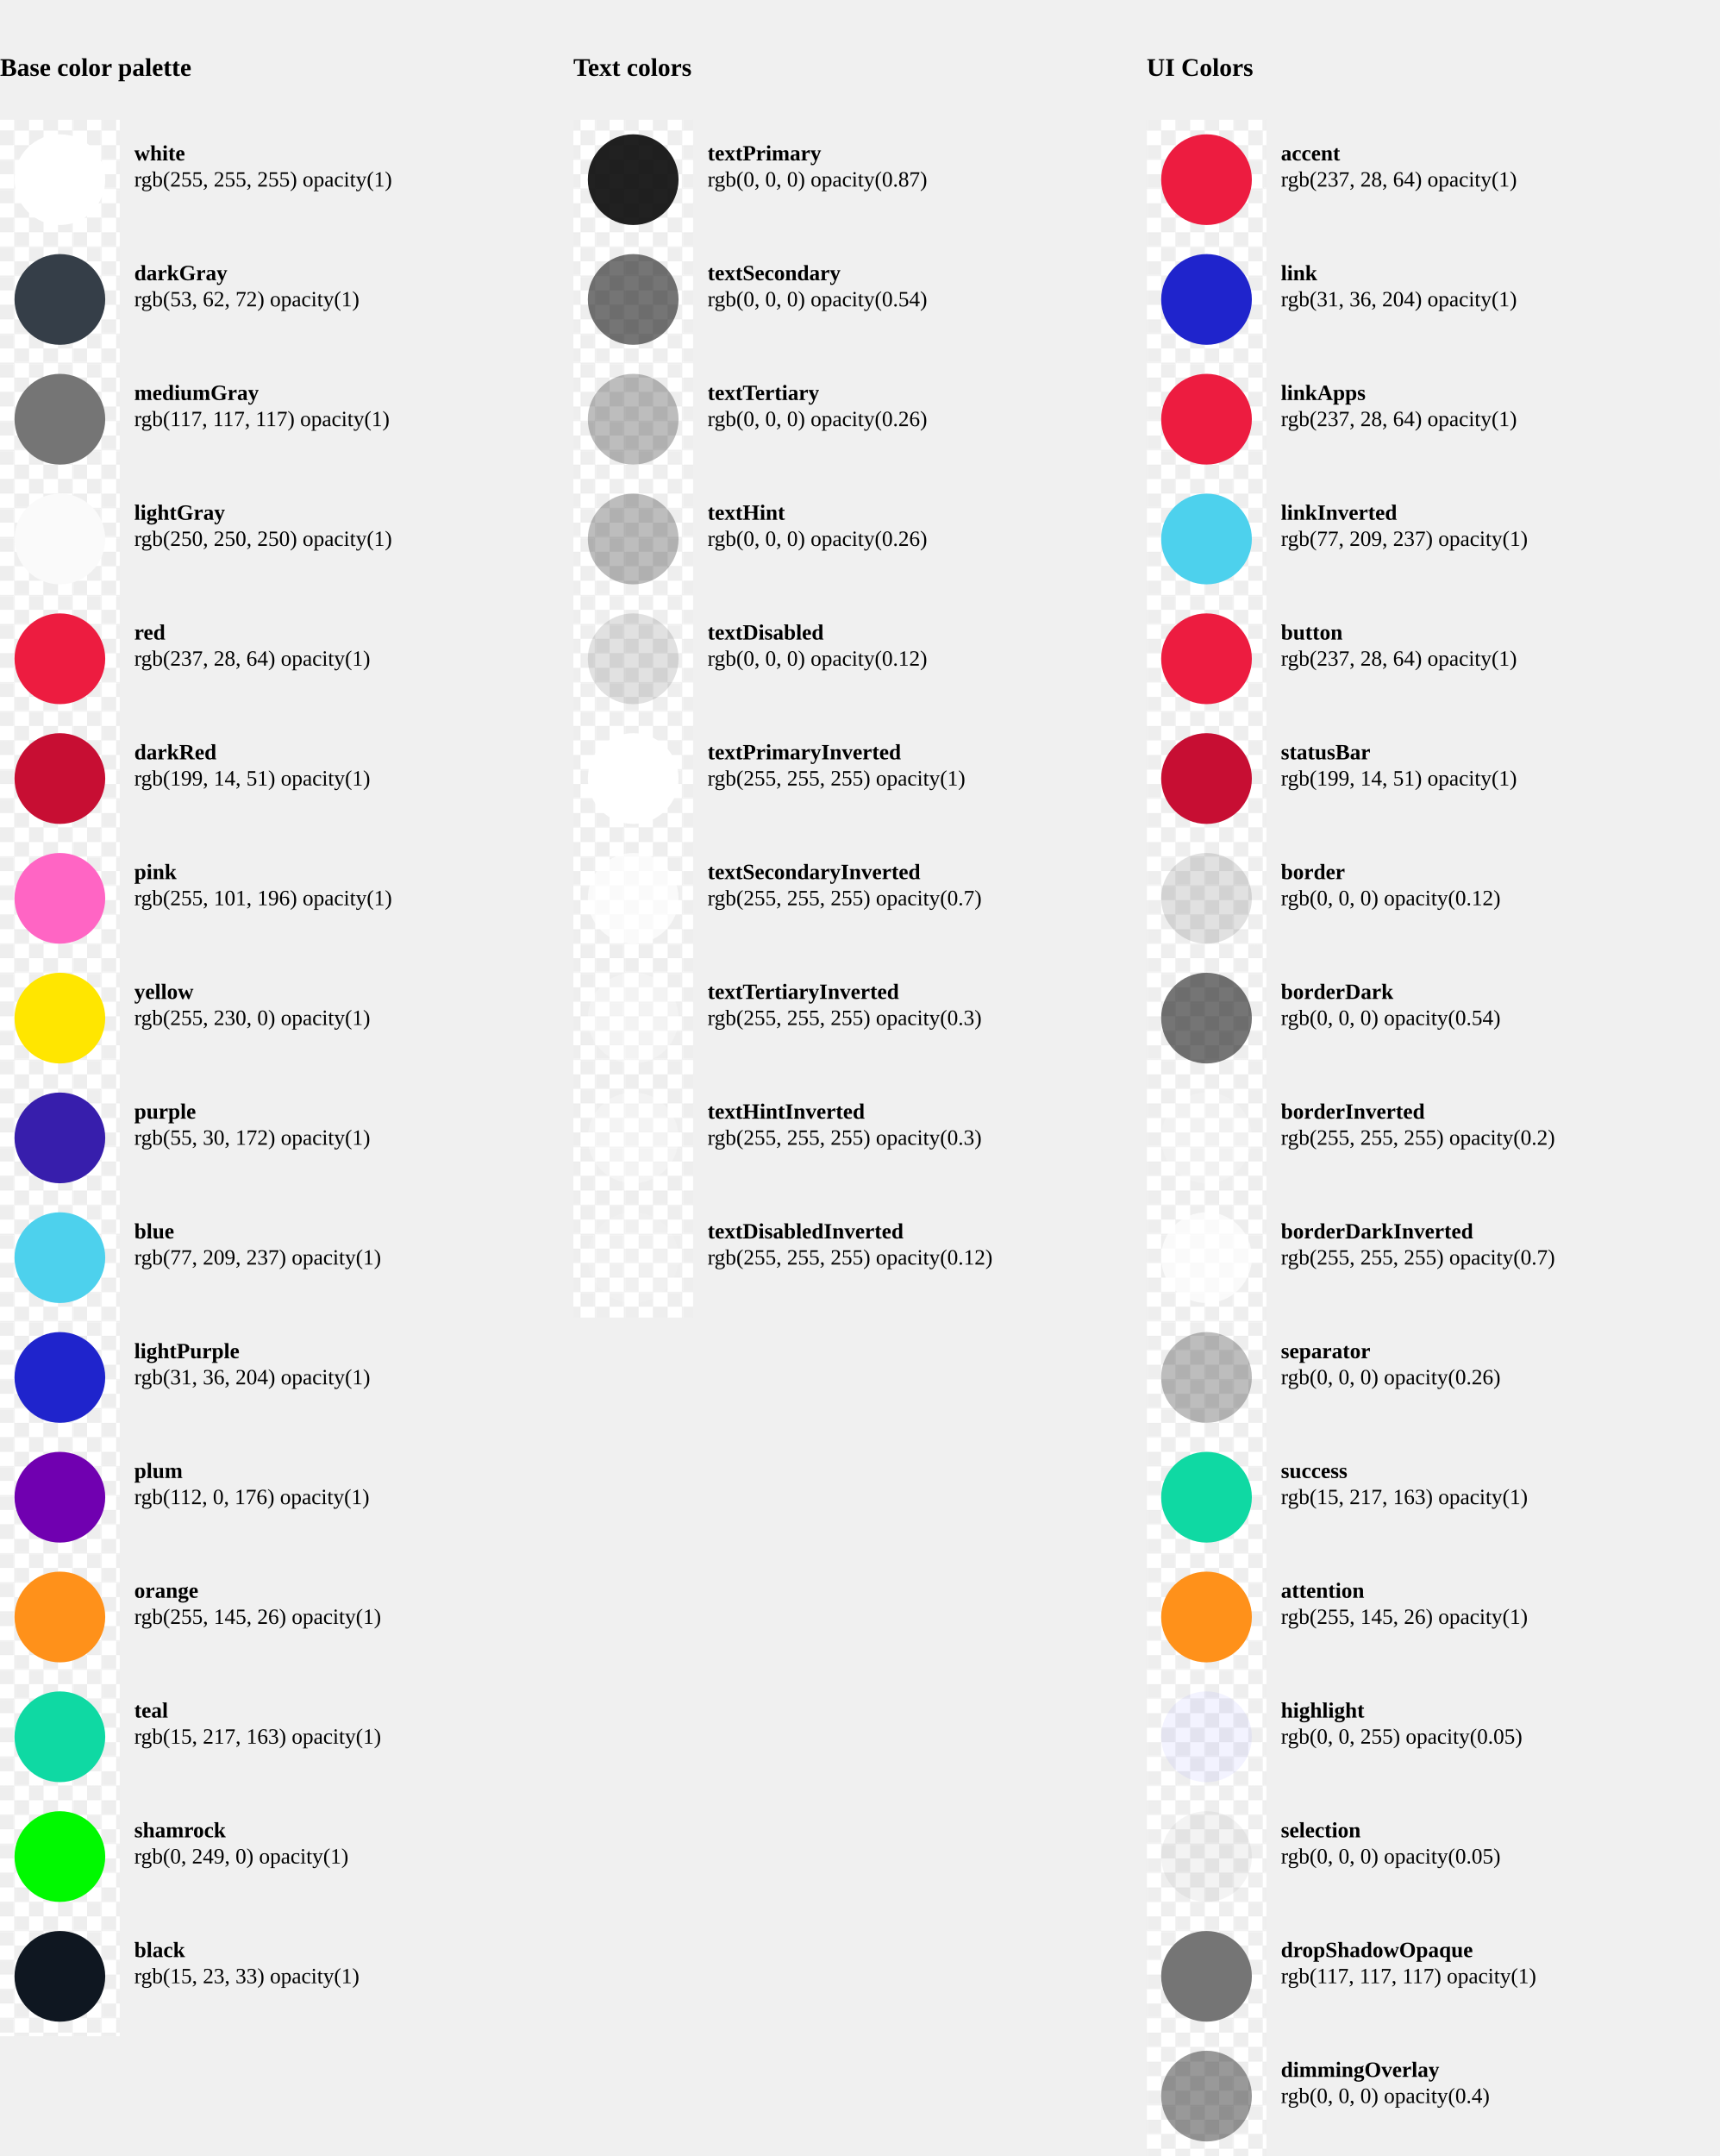
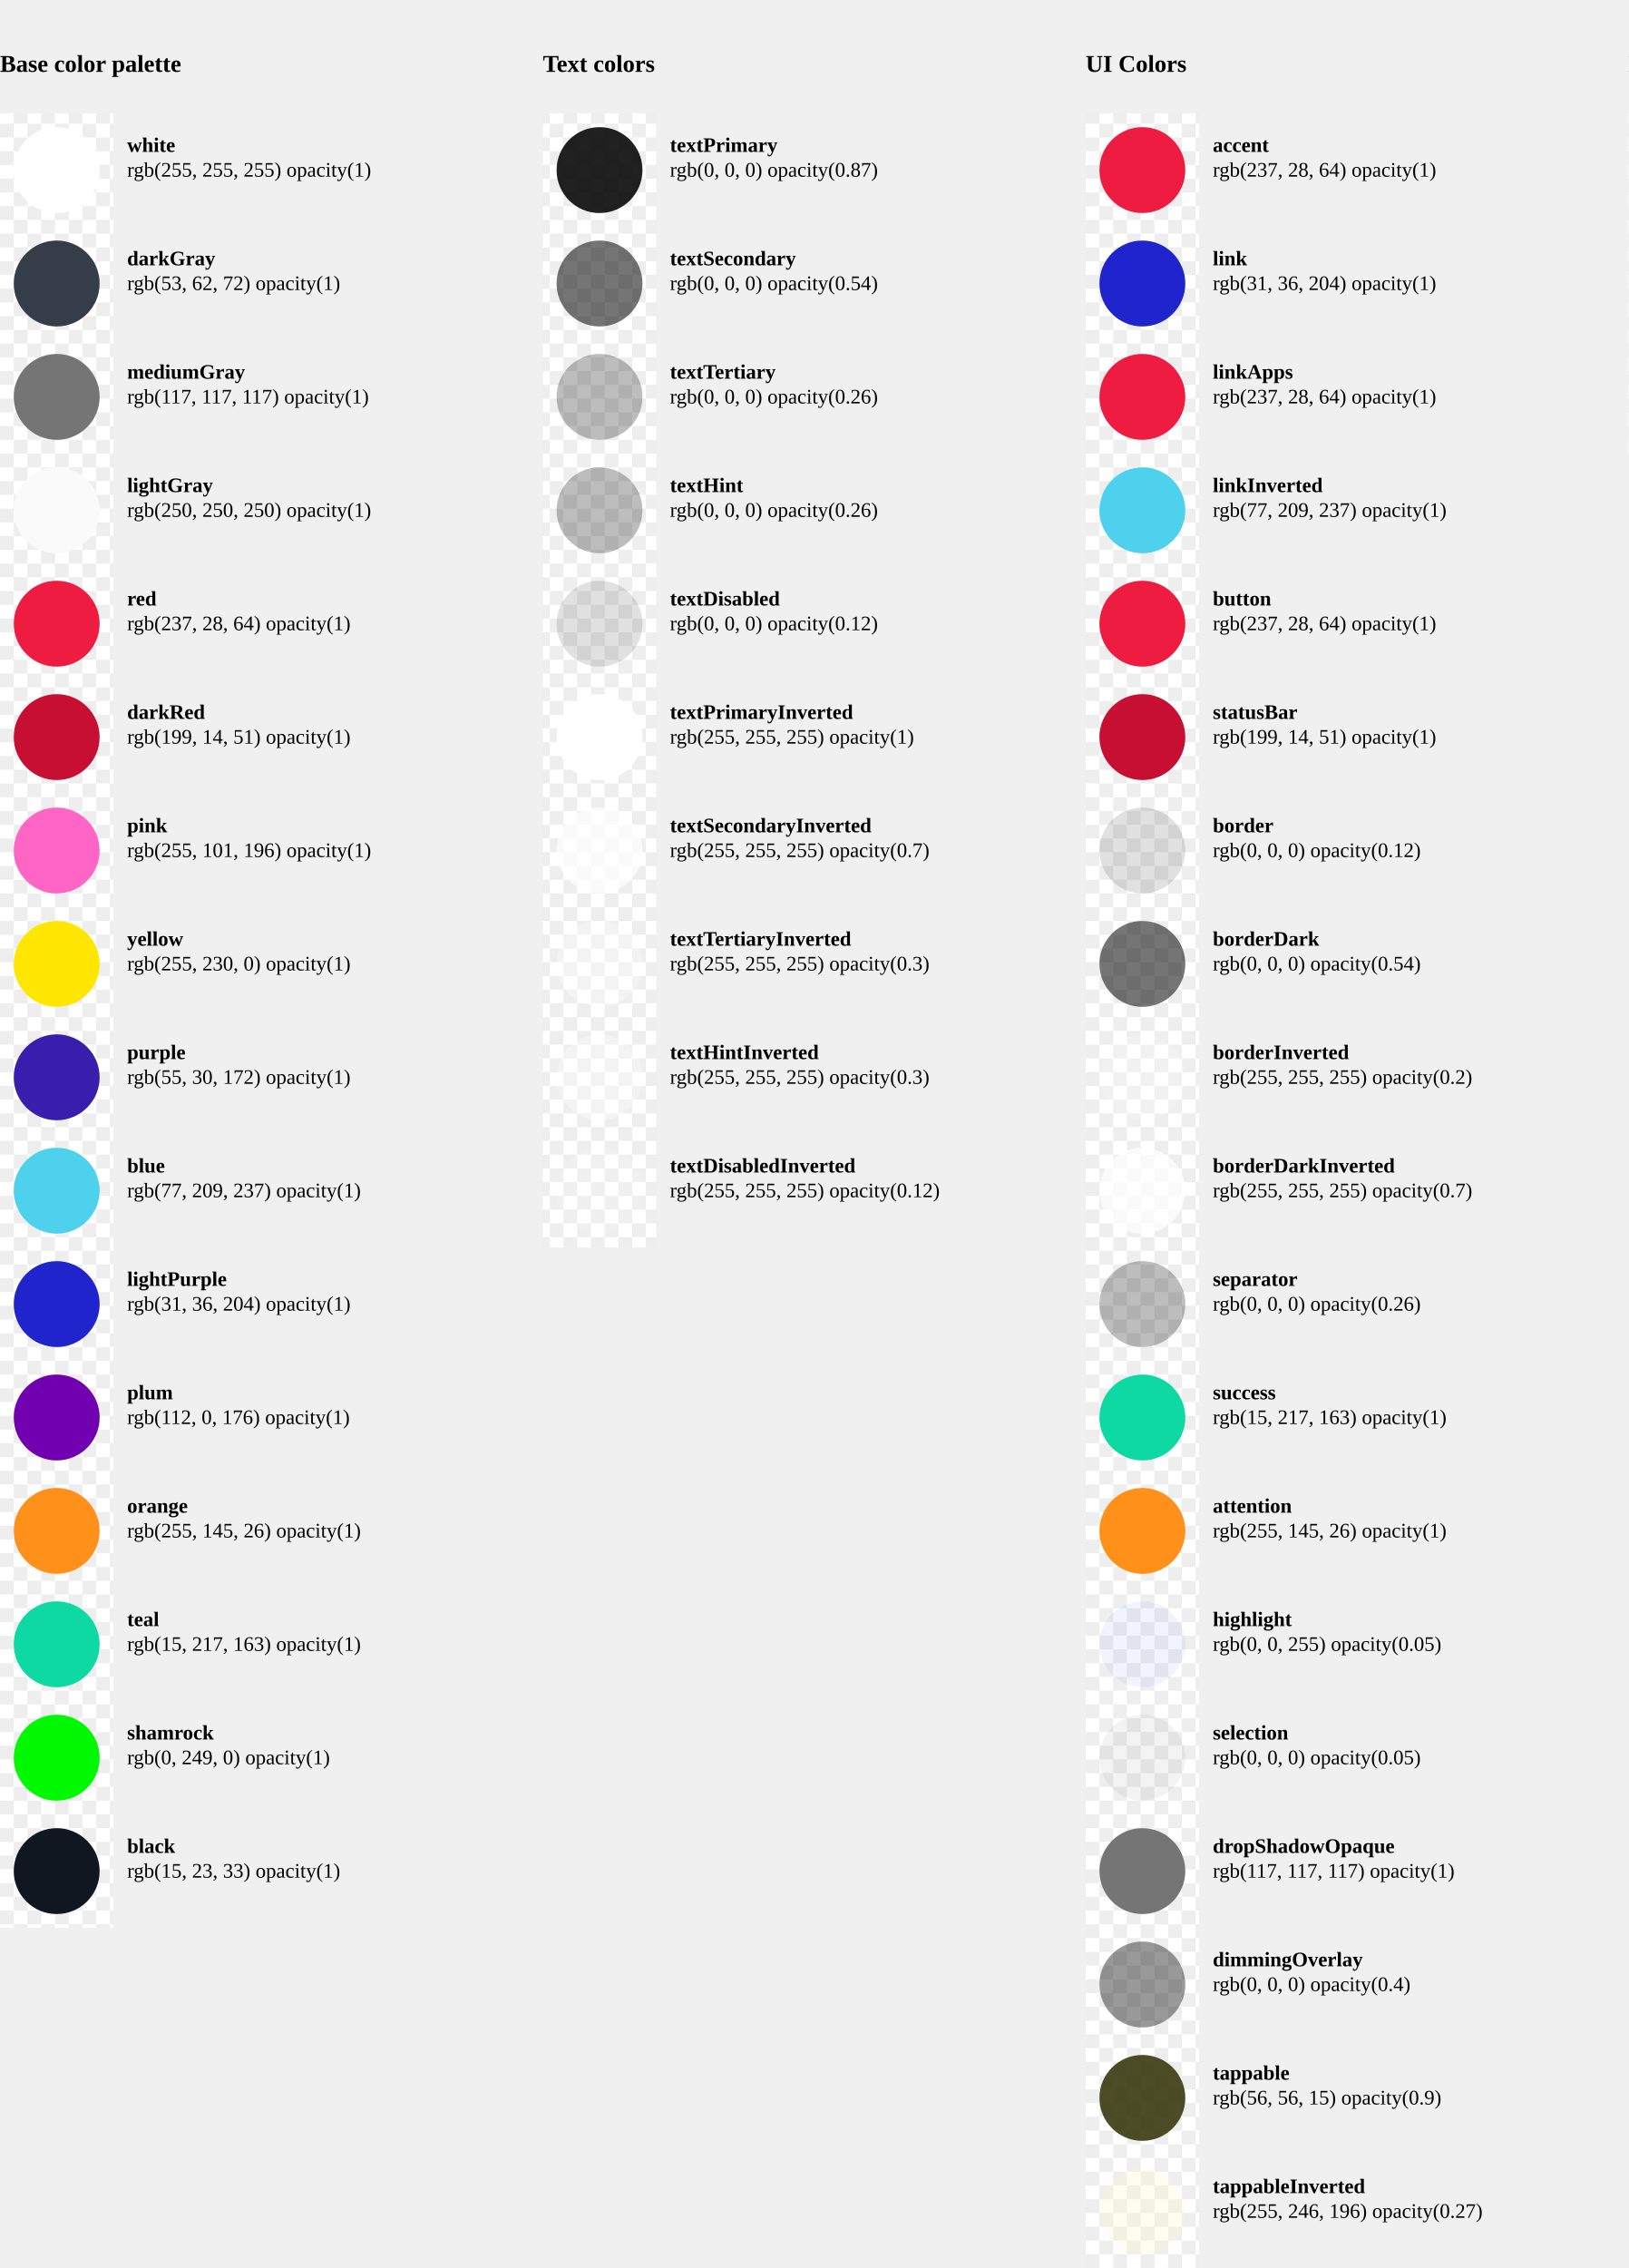
- <svg xmlns="http://www.w3.org/2000/svg" version="1.1" id="Meetup_Swatches" x="0px" y="0px" width="948" height="1188" viewBox="0 0 948 1188" xml:space="preserve">
+ <svg xmlns="http://www.w3.org/2000/svg" version="1.1" id="Meetup_Swatches" x="0px" y="0px" width="948" height="1320" viewBox="0 0 948 1320" xml:space="preserve">
  <defs>
    <pattern id="dark_grid" width="16" height="16" patternUnits="userSpaceOnUse">
      <rect fill="#111" x="0" y="0" width="8" height="8" />
      <rect fill="#222" x="8" y="0" width="8" height="8" />
      <rect fill="#222" x="0" y="8" width="8" height="8" />
      <rect fill="#111" x="8" y="8" width="8" height="8" />
    </pattern>
    <pattern id="light_grid" width="16" height="16" patternUnits="userSpaceOnUse">
      <rect fill="#fff" x="0" y="0" width="8" height="8" />
      <rect fill="#eee" x="8" y="0" width="8" height="8" />
      <rect fill="#eee" x="0" y="8" width="8" height="8" />
      <rect fill="#fff" x="8" y="8" width="8" height="8" />
    </pattern>
  </defs>
  <text x="0" y="25" font-size="14">
    <tspan x="0" dy="1.2em" font-weight="bold">Base color palette</tspan>
    <tspan x="0" dy="1.2em" />
  </text>
  <rect fill="url(#light_grid)" x="0" y="66" width="66" height="1056" />
  <circle cx="33" cy="99" r="25" fill="rgb(255, 255, 255)" opacity="1" />
  <text x="74" y="74" font-size="12">
    <tspan x="74" dy="1.2em" font-weight="bold">white</tspan>
    <tspan x="74" dy="1.2em">rgb(255, 255, 255) opacity(1)</tspan>
  </text>
  <circle cx="33" cy="165" r="25" fill="rgb(53, 62, 72)" opacity="1" />
  <text x="74" y="140" font-size="12">
    <tspan x="74" dy="1.2em" font-weight="bold">darkGray</tspan>
    <tspan x="74" dy="1.2em">rgb(53, 62, 72) opacity(1)</tspan>
  </text>
  <circle cx="33" cy="231" r="25" fill="rgb(117, 117, 117)" opacity="1" />
  <text x="74" y="206" font-size="12">
    <tspan x="74" dy="1.2em" font-weight="bold">mediumGray</tspan>
    <tspan x="74" dy="1.2em">rgb(117, 117, 117) opacity(1)</tspan>
  </text>
  <circle cx="33" cy="297" r="25" fill="rgb(250, 250, 250)" opacity="1" />
  <text x="74" y="272" font-size="12">
    <tspan x="74" dy="1.2em" font-weight="bold">lightGray</tspan>
    <tspan x="74" dy="1.2em">rgb(250, 250, 250) opacity(1)</tspan>
  </text>
  <circle cx="33" cy="363" r="25" fill="rgb(237, 28, 64)" opacity="1" />
  <text x="74" y="338" font-size="12">
    <tspan x="74" dy="1.2em" font-weight="bold">red</tspan>
    <tspan x="74" dy="1.2em">rgb(237, 28, 64) opacity(1)</tspan>
  </text>
  <circle cx="33" cy="429" r="25" fill="rgb(199, 14, 51)" opacity="1" />
  <text x="74" y="404" font-size="12">
    <tspan x="74" dy="1.2em" font-weight="bold">darkRed</tspan>
    <tspan x="74" dy="1.2em">rgb(199, 14, 51) opacity(1)</tspan>
  </text>
  <circle cx="33" cy="495" r="25" fill="rgb(255, 101, 196)" opacity="1" />
  <text x="74" y="470" font-size="12">
    <tspan x="74" dy="1.2em" font-weight="bold">pink</tspan>
    <tspan x="74" dy="1.2em">rgb(255, 101, 196) opacity(1)</tspan>
  </text>
  <circle cx="33" cy="561" r="25" fill="rgb(255, 230, 0)" opacity="1" />
  <text x="74" y="536" font-size="12">
    <tspan x="74" dy="1.2em" font-weight="bold">yellow</tspan>
    <tspan x="74" dy="1.2em">rgb(255, 230, 0) opacity(1)</tspan>
  </text>
  <circle cx="33" cy="627" r="25" fill="rgb(55, 30, 172)" opacity="1" />
  <text x="74" y="602" font-size="12">
    <tspan x="74" dy="1.2em" font-weight="bold">purple</tspan>
    <tspan x="74" dy="1.2em">rgb(55, 30, 172) opacity(1)</tspan>
  </text>
  <circle cx="33" cy="693" r="25" fill="rgb(77, 209, 237)" opacity="1" />
  <text x="74" y="668" font-size="12">
    <tspan x="74" dy="1.2em" font-weight="bold">blue</tspan>
    <tspan x="74" dy="1.2em">rgb(77, 209, 237) opacity(1)</tspan>
  </text>
  <circle cx="33" cy="759" r="25" fill="rgb(31, 36, 204)" opacity="1" />
  <text x="74" y="734" font-size="12">
    <tspan x="74" dy="1.2em" font-weight="bold">lightPurple</tspan>
    <tspan x="74" dy="1.2em">rgb(31, 36, 204) opacity(1)</tspan>
  </text>
  <circle cx="33" cy="825" r="25" fill="rgb(112, 0, 176)" opacity="1" />
  <text x="74" y="800" font-size="12">
    <tspan x="74" dy="1.2em" font-weight="bold">plum</tspan>
    <tspan x="74" dy="1.2em">rgb(112, 0, 176) opacity(1)</tspan>
  </text>
  <circle cx="33" cy="891" r="25" fill="rgb(255, 145, 26)" opacity="1" />
  <text x="74" y="866" font-size="12">
    <tspan x="74" dy="1.2em" font-weight="bold">orange</tspan>
    <tspan x="74" dy="1.2em">rgb(255, 145, 26) opacity(1)</tspan>
  </text>
  <circle cx="33" cy="957" r="25" fill="rgb(15, 217, 163)" opacity="1" />
  <text x="74" y="932" font-size="12">
    <tspan x="74" dy="1.2em" font-weight="bold">teal</tspan>
    <tspan x="74" dy="1.2em">rgb(15, 217, 163) opacity(1)</tspan>
  </text>
  <circle cx="33" cy="1023" r="25" fill="rgb(0, 249, 0)" opacity="1" />
  <text x="74" y="998" font-size="12">
    <tspan x="74" dy="1.2em" font-weight="bold">shamrock</tspan>
    <tspan x="74" dy="1.2em">rgb(0, 249, 0) opacity(1)</tspan>
  </text>
  <circle cx="33" cy="1089" r="25" fill="rgb(15, 23, 33)" opacity="1" />
  <text x="74" y="1064" font-size="12">
    <tspan x="74" dy="1.2em" font-weight="bold">black</tspan>
    <tspan x="74" dy="1.2em">rgb(15, 23, 33) opacity(1)</tspan>
  </text>
  <text x="316" y="25" font-size="14">
    <tspan x="316" dy="1.2em" font-weight="bold">Text colors</tspan>
    <tspan x="316" dy="1.2em" />
  </text>
  <rect fill="url(#light_grid)" x="316" y="66" width="66" height="660" />
  <circle cx="349" cy="99" r="25" fill="rgb(0, 0, 0)" opacity="0.87" />
  <text x="390" y="74" font-size="12">
    <tspan x="390" dy="1.2em" font-weight="bold">textPrimary</tspan>
    <tspan x="390" dy="1.2em">rgb(0, 0, 0) opacity(0.87)</tspan>
  </text>
  <circle cx="349" cy="165" r="25" fill="rgb(0, 0, 0)" opacity="0.54" />
  <text x="390" y="140" font-size="12">
    <tspan x="390" dy="1.2em" font-weight="bold">textSecondary</tspan>
    <tspan x="390" dy="1.2em">rgb(0, 0, 0) opacity(0.54)</tspan>
  </text>
  <circle cx="349" cy="231" r="25" fill="rgb(0, 0, 0)" opacity="0.26" />
  <text x="390" y="206" font-size="12">
    <tspan x="390" dy="1.2em" font-weight="bold">textTertiary</tspan>
    <tspan x="390" dy="1.2em">rgb(0, 0, 0) opacity(0.26)</tspan>
  </text>
  <circle cx="349" cy="297" r="25" fill="rgb(0, 0, 0)" opacity="0.26" />
  <text x="390" y="272" font-size="12">
    <tspan x="390" dy="1.2em" font-weight="bold">textHint</tspan>
    <tspan x="390" dy="1.2em">rgb(0, 0, 0) opacity(0.26)</tspan>
  </text>
  <circle cx="349" cy="363" r="25" fill="rgb(0, 0, 0)" opacity="0.12" />
  <text x="390" y="338" font-size="12">
    <tspan x="390" dy="1.2em" font-weight="bold">textDisabled</tspan>
    <tspan x="390" dy="1.2em">rgb(0, 0, 0) opacity(0.12)</tspan>
  </text>
  <circle cx="349" cy="429" r="25" fill="rgb(255, 255, 255)" opacity="1" />
  <text x="390" y="404" font-size="12">
    <tspan x="390" dy="1.2em" font-weight="bold">textPrimaryInverted</tspan>
    <tspan x="390" dy="1.2em">rgb(255, 255, 255) opacity(1)</tspan>
  </text>
  <circle cx="349" cy="495" r="25" fill="rgb(255, 255, 255)" opacity="0.7" />
  <text x="390" y="470" font-size="12">
    <tspan x="390" dy="1.2em" font-weight="bold">textSecondaryInverted</tspan>
    <tspan x="390" dy="1.2em">rgb(255, 255, 255) opacity(0.7)</tspan>
  </text>
  <circle cx="349" cy="561" r="25" fill="rgb(255, 255, 255)" opacity="0.3" />
  <text x="390" y="536" font-size="12">
    <tspan x="390" dy="1.2em" font-weight="bold">textTertiaryInverted</tspan>
    <tspan x="390" dy="1.2em">rgb(255, 255, 255) opacity(0.3)</tspan>
  </text>
  <circle cx="349" cy="627" r="25" fill="rgb(255, 255, 255)" opacity="0.3" />
  <text x="390" y="602" font-size="12">
    <tspan x="390" dy="1.2em" font-weight="bold">textHintInverted</tspan>
    <tspan x="390" dy="1.2em">rgb(255, 255, 255) opacity(0.3)</tspan>
  </text>
  <circle cx="349" cy="693" r="25" fill="rgb(255, 255, 255)" opacity="0.12" />
  <text x="390" y="668" font-size="12">
    <tspan x="390" dy="1.2em" font-weight="bold">textDisabledInverted</tspan>
    <tspan x="390" dy="1.2em">rgb(255, 255, 255) opacity(0.12)</tspan>
  </text>
  <text x="632" y="25" font-size="14">
    <tspan x="632" dy="1.2em" font-weight="bold">UI Colors</tspan>
    <tspan x="632" dy="1.2em" />
  </text>
-   <rect fill="url(#light_grid)" x="632" y="66" width="66" height="1122" />
+   <rect fill="url(#light_grid)" x="632" y="66" width="66" height="1254" />
  <circle cx="665" cy="99" r="25" fill="rgb(237, 28, 64)" opacity="1" />
  <text x="706" y="74" font-size="12">
    <tspan x="706" dy="1.2em" font-weight="bold">accent</tspan>
    <tspan x="706" dy="1.2em">rgb(237, 28, 64) opacity(1)</tspan>
  </text>
  <circle cx="665" cy="165" r="25" fill="rgb(31, 36, 204)" opacity="1" />
  <text x="706" y="140" font-size="12">
    <tspan x="706" dy="1.2em" font-weight="bold">link</tspan>
    <tspan x="706" dy="1.2em">rgb(31, 36, 204) opacity(1)</tspan>
  </text>
  <circle cx="665" cy="231" r="25" fill="rgb(237, 28, 64)" opacity="1" />
  <text x="706" y="206" font-size="12">
    <tspan x="706" dy="1.2em" font-weight="bold">linkApps</tspan>
    <tspan x="706" dy="1.2em">rgb(237, 28, 64) opacity(1)</tspan>
  </text>
  <circle cx="665" cy="297" r="25" fill="rgb(77, 209, 237)" opacity="1" />
  <text x="706" y="272" font-size="12">
    <tspan x="706" dy="1.2em" font-weight="bold">linkInverted</tspan>
    <tspan x="706" dy="1.2em">rgb(77, 209, 237) opacity(1)</tspan>
  </text>
  <circle cx="665" cy="363" r="25" fill="rgb(237, 28, 64)" opacity="1" />
  <text x="706" y="338" font-size="12">
    <tspan x="706" dy="1.2em" font-weight="bold">button</tspan>
    <tspan x="706" dy="1.2em">rgb(237, 28, 64) opacity(1)</tspan>
  </text>
  <circle cx="665" cy="429" r="25" fill="rgb(199, 14, 51)" opacity="1" />
  <text x="706" y="404" font-size="12">
    <tspan x="706" dy="1.2em" font-weight="bold">statusBar</tspan>
    <tspan x="706" dy="1.2em">rgb(199, 14, 51) opacity(1)</tspan>
  </text>
  <circle cx="665" cy="495" r="25" fill="rgb(0, 0, 0)" opacity="0.12" />
  <text x="706" y="470" font-size="12">
    <tspan x="706" dy="1.2em" font-weight="bold">border</tspan>
    <tspan x="706" dy="1.2em">rgb(0, 0, 0) opacity(0.12)</tspan>
  </text>
  <circle cx="665" cy="561" r="25" fill="rgb(0, 0, 0)" opacity="0.54" />
  <text x="706" y="536" font-size="12">
    <tspan x="706" dy="1.2em" font-weight="bold">borderDark</tspan>
    <tspan x="706" dy="1.2em">rgb(0, 0, 0) opacity(0.54)</tspan>
  </text>
  <circle cx="665" cy="627" r="25" fill="rgb(255, 255, 255)" opacity="0.2" />
  <text x="706" y="602" font-size="12">
    <tspan x="706" dy="1.2em" font-weight="bold">borderInverted</tspan>
    <tspan x="706" dy="1.2em">rgb(255, 255, 255) opacity(0.2)</tspan>
  </text>
  <circle cx="665" cy="693" r="25" fill="rgb(255, 255, 255)" opacity="0.7" />
  <text x="706" y="668" font-size="12">
    <tspan x="706" dy="1.2em" font-weight="bold">borderDarkInverted</tspan>
    <tspan x="706" dy="1.2em">rgb(255, 255, 255) opacity(0.7)</tspan>
  </text>
  <circle cx="665" cy="759" r="25" fill="rgb(0, 0, 0)" opacity="0.26" />
  <text x="706" y="734" font-size="12">
    <tspan x="706" dy="1.2em" font-weight="bold">separator</tspan>
    <tspan x="706" dy="1.2em">rgb(0, 0, 0) opacity(0.26)</tspan>
  </text>
  <circle cx="665" cy="825" r="25" fill="rgb(15, 217, 163)" opacity="1" />
  <text x="706" y="800" font-size="12">
    <tspan x="706" dy="1.2em" font-weight="bold">success</tspan>
    <tspan x="706" dy="1.2em">rgb(15, 217, 163) opacity(1)</tspan>
  </text>
  <circle cx="665" cy="891" r="25" fill="rgb(255, 145, 26)" opacity="1" />
  <text x="706" y="866" font-size="12">
    <tspan x="706" dy="1.2em" font-weight="bold">attention</tspan>
    <tspan x="706" dy="1.2em">rgb(255, 145, 26) opacity(1)</tspan>
  </text>
  <circle cx="665" cy="957" r="25" fill="rgb(0, 0, 255)" opacity="0.05" />
  <text x="706" y="932" font-size="12">
    <tspan x="706" dy="1.2em" font-weight="bold">highlight</tspan>
    <tspan x="706" dy="1.2em">rgb(0, 0, 255) opacity(0.05)</tspan>
  </text>
  <circle cx="665" cy="1023" r="25" fill="rgb(0, 0, 0)" opacity="0.05" />
  <text x="706" y="998" font-size="12">
    <tspan x="706" dy="1.2em" font-weight="bold">selection</tspan>
    <tspan x="706" dy="1.2em">rgb(0, 0, 0) opacity(0.05)</tspan>
  </text>
  <circle cx="665" cy="1089" r="25" fill="rgb(117, 117, 117)" opacity="1" />
  <text x="706" y="1064" font-size="12">
    <tspan x="706" dy="1.2em" font-weight="bold">dropShadowOpaque</tspan>
    <tspan x="706" dy="1.2em">rgb(117, 117, 117) opacity(1)</tspan>
  </text>
  <circle cx="665" cy="1155" r="25" fill="rgb(0, 0, 0)" opacity="0.4" />
  <text x="706" y="1130" font-size="12">
    <tspan x="706" dy="1.2em" font-weight="bold">dimmingOverlay</tspan>
    <tspan x="706" dy="1.2em">rgb(0, 0, 0) opacity(0.4)</tspan>
+   </text>
+   <circle cx="665" cy="1221" r="25" fill="rgb(56, 56, 15)" opacity="0.9" />
+   <text x="706" y="1196" font-size="12">
+     <tspan x="706" dy="1.2em" font-weight="bold">tappable</tspan>
+     <tspan x="706" dy="1.2em">rgb(56, 56, 15) opacity(0.9)</tspan>
+   </text>
+   <circle cx="665" cy="1287" r="25" fill="rgb(255, 246, 196)" opacity="0.27" />
+   <text x="706" y="1262" font-size="12">
+     <tspan x="706" dy="1.2em" font-weight="bold">tappableInverted</tspan>
+     <tspan x="706" dy="1.2em">rgb(255, 246, 196) opacity(0.27)</tspan>
  </text>
  <text x="948" y="25" font-size="14">
    <tspan x="948" dy="1.2em" font-weight="bold">Background colors</tspan>
    <tspan x="948" dy="1.2em" />
  </text>
  <rect fill="url(#light_grid)" x="948" y="66" width="66" height="198" />
  <circle cx="981" cy="99" r="25" fill="rgb(255, 255, 255)" opacity="1" />
  <text x="1022" y="74" font-size="12">
    <tspan x="1022" dy="1.2em" font-weight="bold">contentBG</tspan>
    <tspan x="1022" dy="1.2em">rgb(255, 255, 255) opacity(1)</tspan>
  </text>
  <circle cx="981" cy="165" r="25" fill="rgb(15, 23, 33)" opacity="1" />
  <text x="1022" y="140" font-size="12">
    <tspan x="1022" dy="1.2em" font-weight="bold">contentBGInverted</tspan>
    <tspan x="1022" dy="1.2em">rgb(15, 23, 33) opacity(1)</tspan>
  </text>
  <circle cx="981" cy="231" r="25" fill="rgb(250, 250, 250)" opacity="1" />
  <text x="1022" y="206" font-size="12">
    <tspan x="1022" dy="1.2em" font-weight="bold">collectionBG</tspan>
    <tspan x="1022" dy="1.2em">rgb(250, 250, 250) opacity(1)</tspan>
  </text>
</svg>
